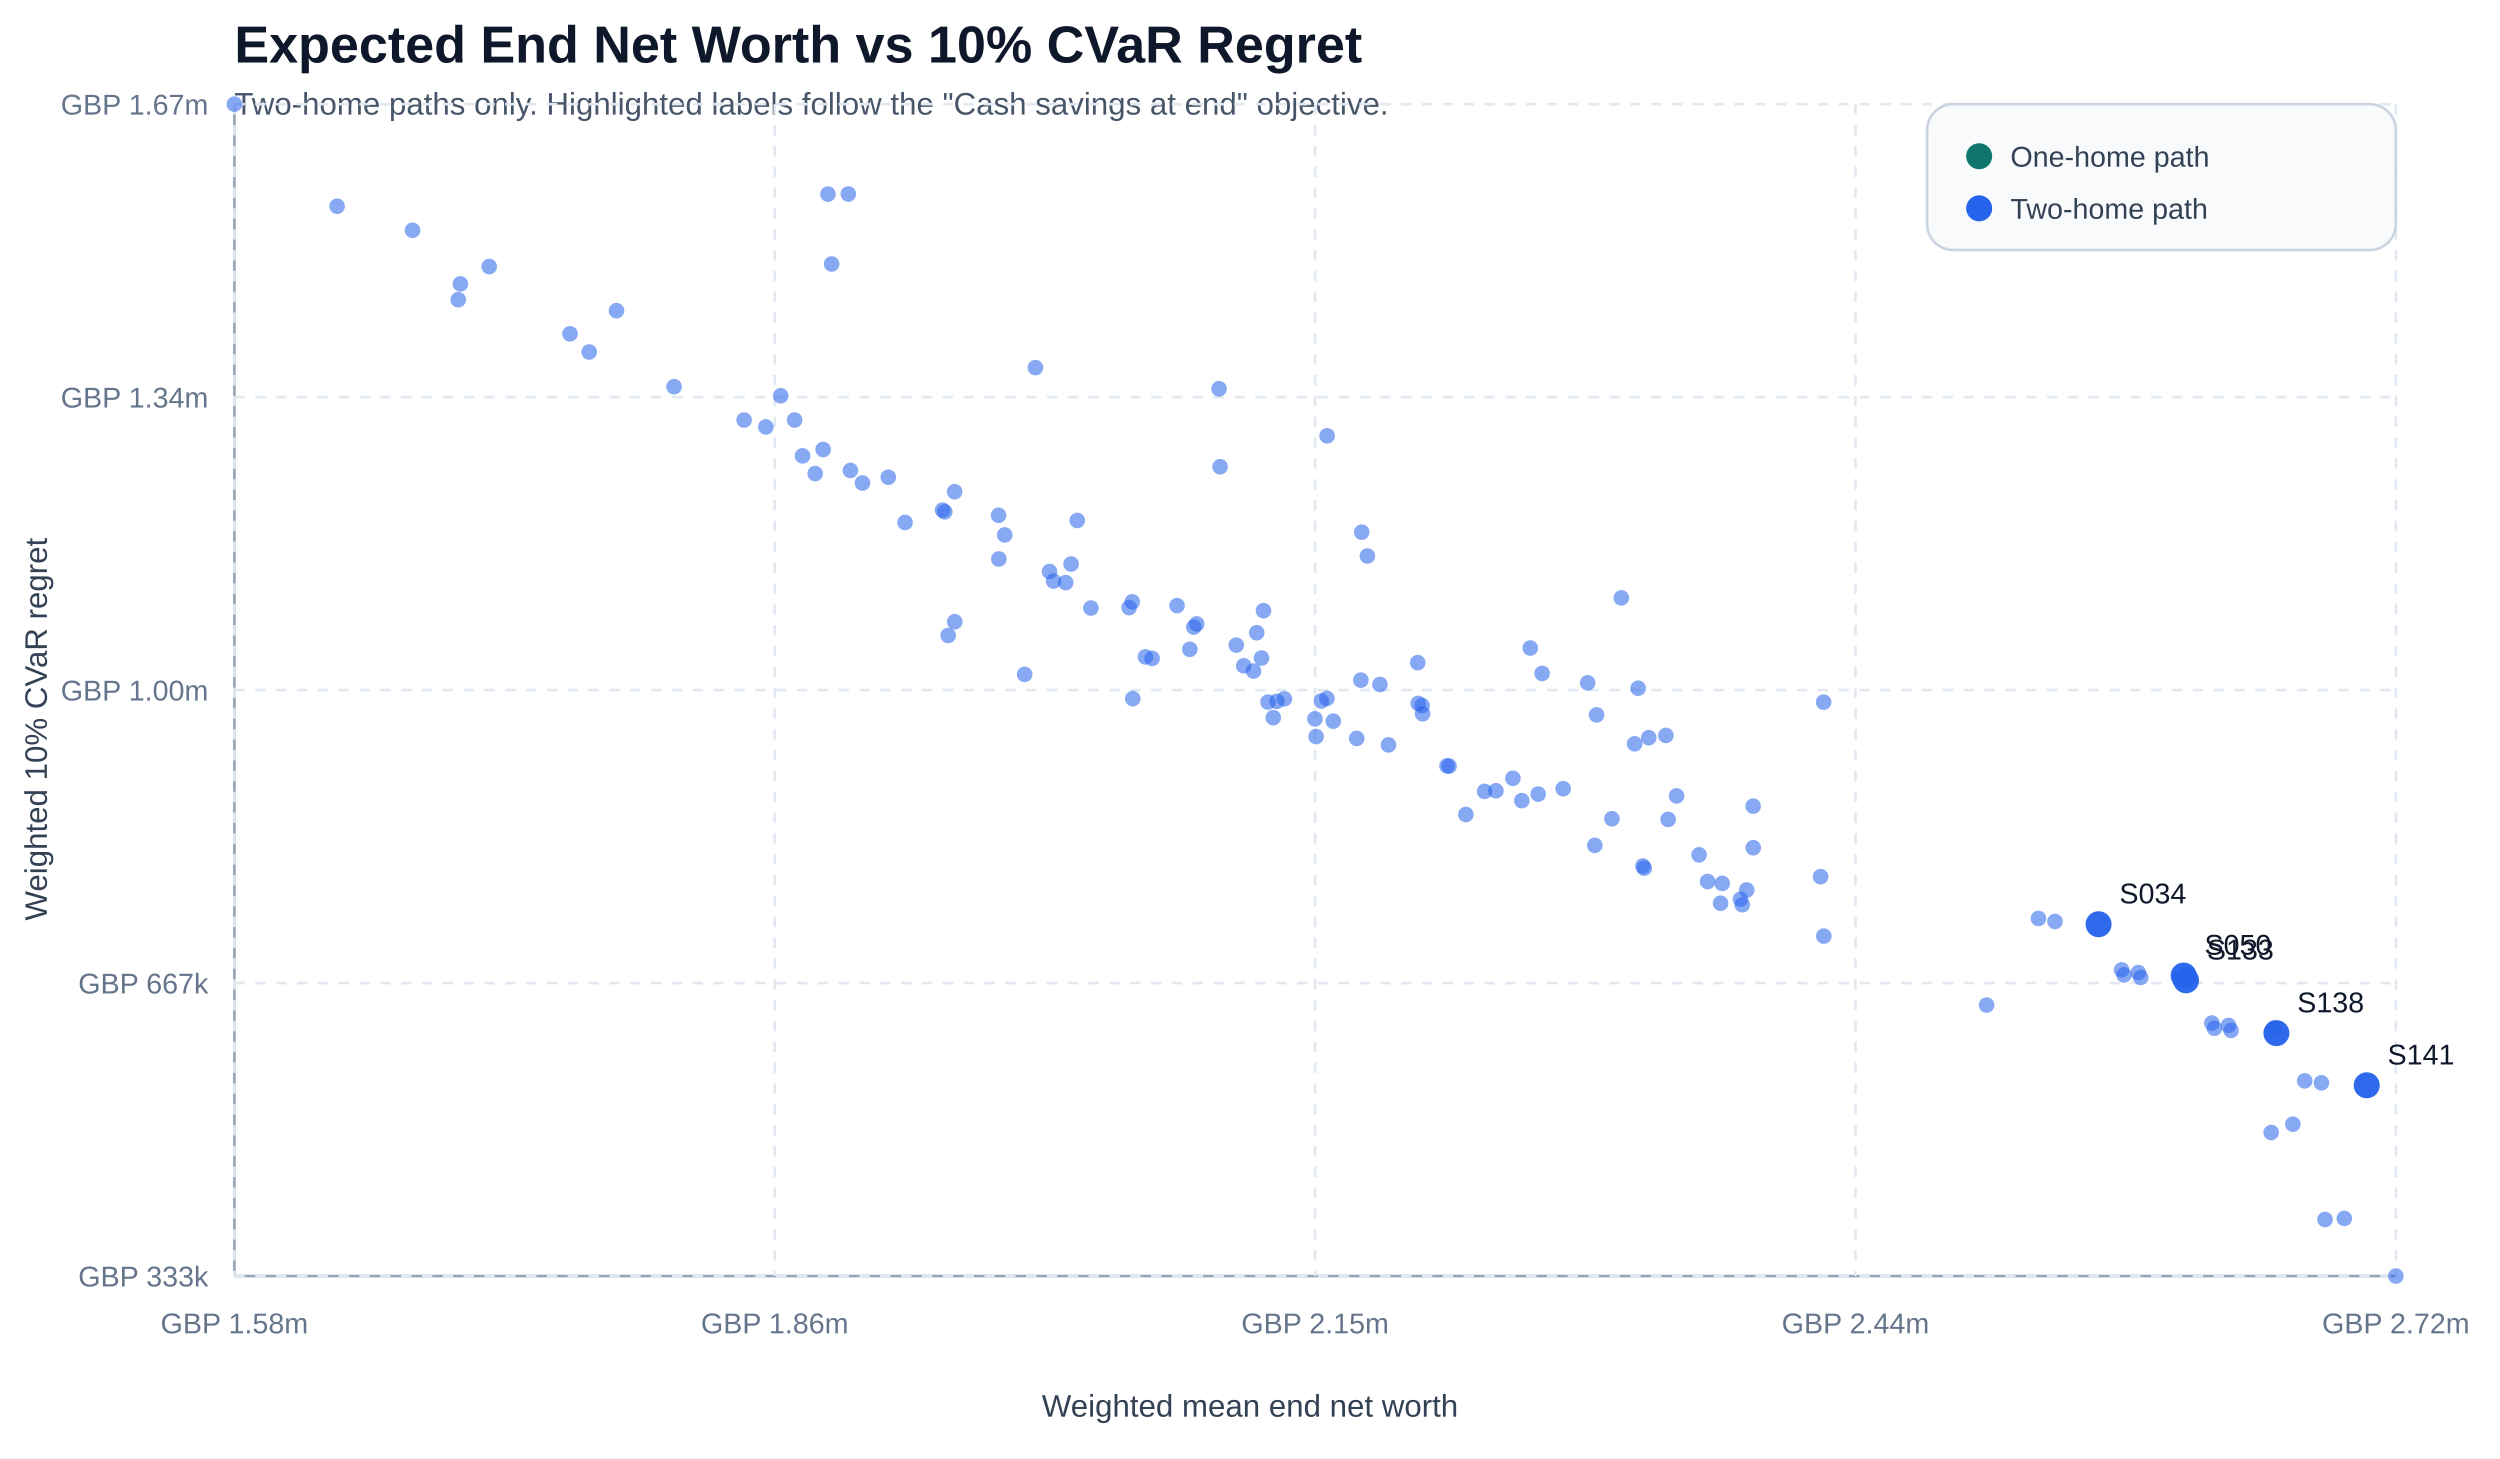
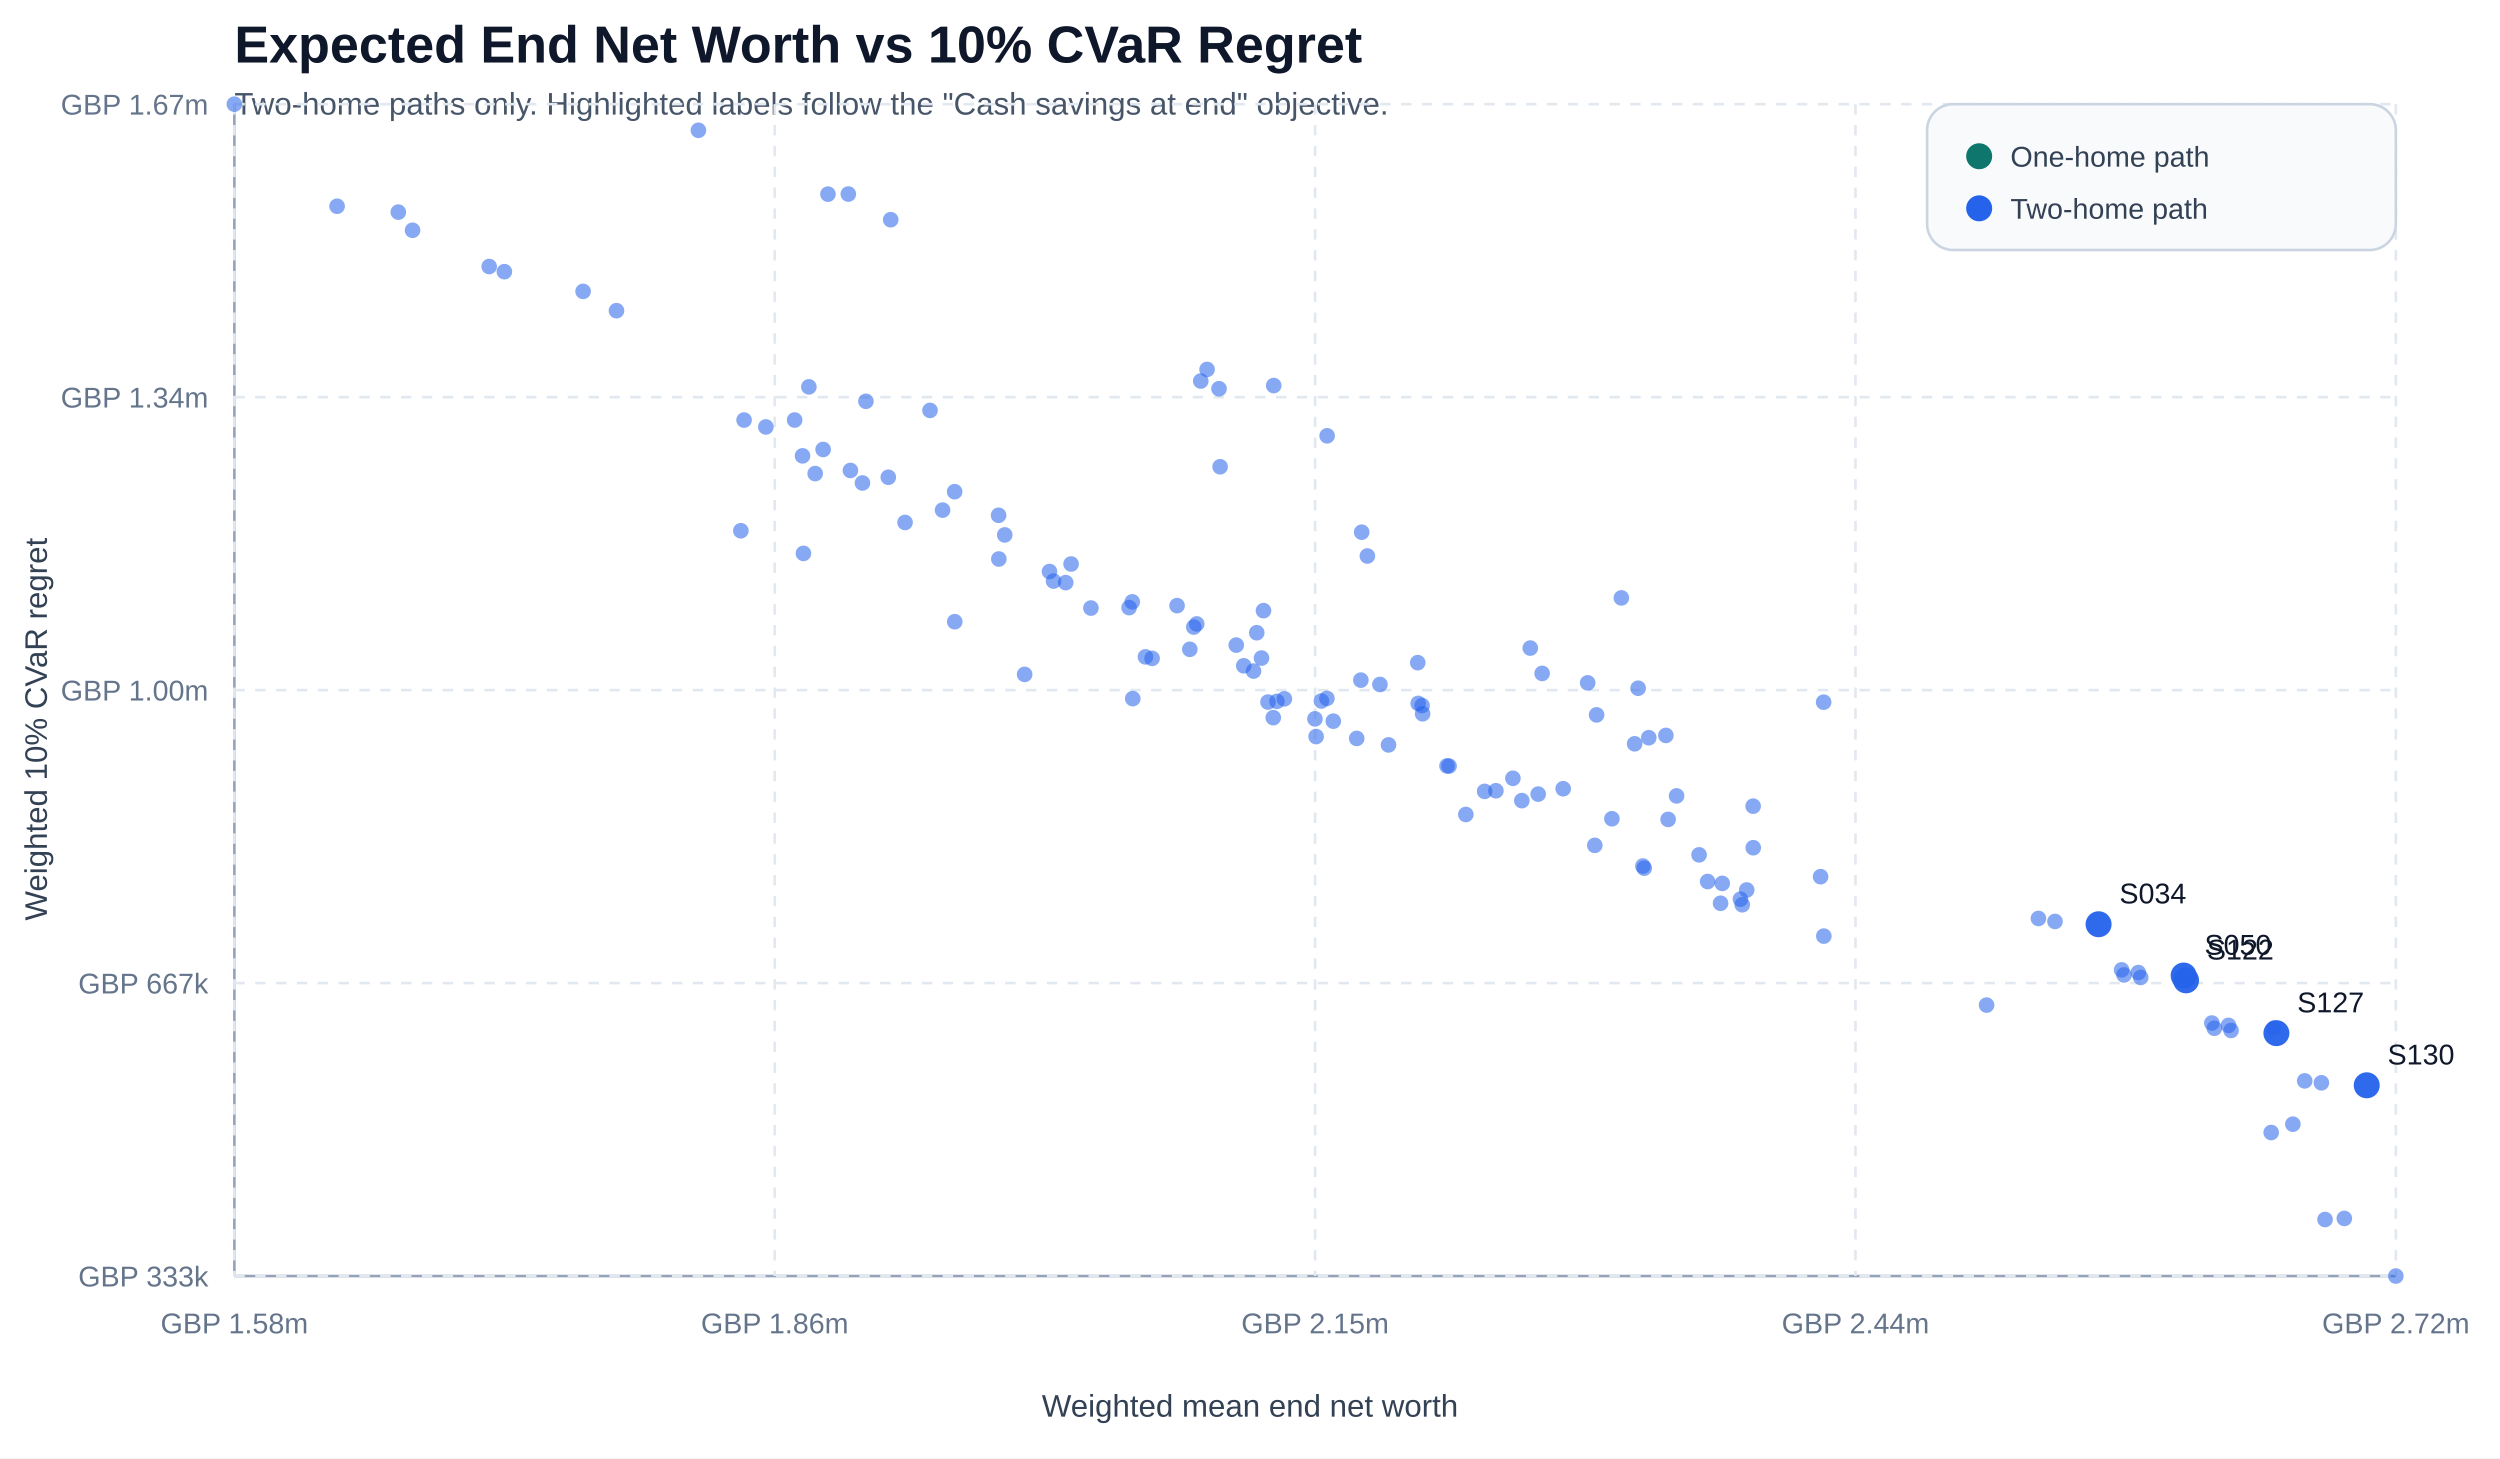
<svg xmlns="http://www.w3.org/2000/svg" width="960" height="560" viewBox="0 0 960 560">
  <rect width="960" height="560" fill="#ffffff" />
  <text x="90" y="24" font-size="20" font-family="Arial, sans-serif" font-weight="700" fill="#0f172a">Expected End Net Worth vs 10% CVaR Regret</text>
  <text x="90" y="44" font-size="12" font-family="Arial, sans-serif" fill="#475569">Two-home paths only. Highlighted labels follow the "Cash savings at end" objective.</text>
  <line x1="90" y1="490" x2="920" y2="490" stroke="#94a3b8" />
  <line x1="90" y1="40" x2="90" y2="490" stroke="#94a3b8" />
  <line x1="90" y1="40" x2="90" y2="490" stroke="#e2e8f0" stroke-dasharray="4 4" />
  <line x1="90" y1="490" x2="920" y2="490" stroke="#e2e8f0" stroke-dasharray="4 4" />
  <text x="90" y="512" text-anchor="middle" font-size="11" font-family="Arial, sans-serif" fill="#64748b">GBP 1.58m</text>
  <text x="80" y="494" text-anchor="end" font-size="11" font-family="Arial, sans-serif" fill="#64748b">GBP 333k</text>
  <line x1="297.5" y1="40" x2="297.5" y2="490" stroke="#e2e8f0" stroke-dasharray="4 4" />
  <line x1="90" y1="377.5" x2="920" y2="377.5" stroke="#e2e8f0" stroke-dasharray="4 4" />
  <text x="297.5" y="512" text-anchor="middle" font-size="11" font-family="Arial, sans-serif" fill="#64748b">GBP 1.86m</text>
  <text x="80" y="381.5" text-anchor="end" font-size="11" font-family="Arial, sans-serif" fill="#64748b">GBP 667k</text>
  <line x1="505" y1="40" x2="505" y2="490" stroke="#e2e8f0" stroke-dasharray="4 4" />
  <line x1="90" y1="265" x2="920" y2="265" stroke="#e2e8f0" stroke-dasharray="4 4" />
  <text x="505" y="512" text-anchor="middle" font-size="11" font-family="Arial, sans-serif" fill="#64748b">GBP 2.15m</text>
  <text x="80" y="269" text-anchor="end" font-size="11" font-family="Arial, sans-serif" fill="#64748b">GBP 1.00m</text>
  <line x1="712.5" y1="40" x2="712.5" y2="490" stroke="#e2e8f0" stroke-dasharray="4 4" />
  <line x1="90" y1="152.5" x2="920" y2="152.5" stroke="#e2e8f0" stroke-dasharray="4 4" />
  <text x="712.5" y="512" text-anchor="middle" font-size="11" font-family="Arial, sans-serif" fill="#64748b">GBP 2.44m</text>
  <text x="80" y="156.5" text-anchor="end" font-size="11" font-family="Arial, sans-serif" fill="#64748b">GBP 1.34m</text>
  <line x1="920" y1="40" x2="920" y2="490" stroke="#e2e8f0" stroke-dasharray="4 4" />
  <line x1="90" y1="40" x2="920" y2="40" stroke="#e2e8f0" stroke-dasharray="4 4" />
  <text x="920" y="512" text-anchor="middle" font-size="11" font-family="Arial, sans-serif" fill="#64748b">GBP 2.72m</text>
  <text x="80" y="44" text-anchor="end" font-size="11" font-family="Arial, sans-serif" fill="#64748b">GBP 1.67m</text>
  <polyline points="920,490" fill="none" stroke="#0f766e" stroke-width="2.5" />
  <circle cx="493.206" cy="268.352" r="3" fill="#2563eb" opacity="0.55" />
  <circle cx="556.45" cy="294.17" r="3" fill="#2563eb" opacity="0.55" />
  <circle cx="533.185" cy="286.042" r="3" fill="#2563eb" opacity="0.55" />
  <circle cx="612.4" cy="324.614" r="3" fill="#2563eb" opacity="0.55" />
  <circle cx="456.886" cy="249.338" r="3" fill="#2563eb" opacity="0.55" />
  <circle cx="555.642" cy="294.105" r="3" fill="#2563eb" opacity="0.55" />
  <circle cx="507.412" cy="269.185" r="3" fill="#2563eb" opacity="0.55" />
  <circle cx="418.918" cy="233.496" r="3" fill="#2563eb" opacity="0.55" />
  <circle cx="584.376" cy="307.441" r="3" fill="#2563eb" opacity="0.55" />
  <circle cx="481.358" cy="257.686" r="3" fill="#2563eb" opacity="0.55" />
  <circle cx="477.601" cy="255.661" r="3" fill="#2563eb" opacity="0.55" />
  <circle cx="630.873" cy="332.556" r="3" fill="#2563eb" opacity="0.55" />
  <circle cx="484.412" cy="252.699" r="3" fill="#2563eb" opacity="0.55" />
  <circle cx="458.408" cy="240.79" r="3" fill="#2563eb" opacity="0.55" />
  <circle cx="383.555" cy="214.656" r="3" fill="#2563eb" opacity="0.55" />
  <circle cx="433.577" cy="233.325" r="3" fill="#2563eb" opacity="0.55" />
  <circle cx="403.006" cy="219.469" r="3" fill="#2563eb" opacity="0.55" />
  <circle cx="434.98" cy="268.269" r="3" fill="#2563eb" opacity="0.55" />
  <circle cx="544.574" cy="270.106" r="3" fill="#2563eb" opacity="0.55" />
  <circle cx="529.886" cy="262.833" r="3" fill="#2563eb" opacity="0.55" />
  <circle cx="411.298" cy="216.575" r="3" fill="#2563eb" opacity="0.55" />
  <circle cx="670.74" cy="341.754" r="3" fill="#2563eb" opacity="0.55" />
  <circle cx="673.203" cy="309.56" r="3" fill="#2563eb" opacity="0.55" />
  <circle cx="511.989" cy="276.93" r="3" fill="#2563eb" opacity="0.55" />
  <circle cx="669.032" cy="347.423" r="3" fill="#2563eb" opacity="0.55" />
  <circle cx="590.659" cy="304.942" r="3" fill="#2563eb" opacity="0.55" />
  <circle cx="409.229" cy="223.723" r="3" fill="#2563eb" opacity="0.55" />
  <circle cx="347.541" cy="200.623" r="3" fill="#2563eb" opacity="0.55" />
  <circle cx="673.246" cy="325.525" r="3" fill="#2563eb" opacity="0.55" />
  <circle cx="509.531" cy="268.19" r="3" fill="#2563eb" opacity="0.55" />
  <circle cx="434.792" cy="231.111" r="3" fill="#2563eb" opacity="0.55" />
  <circle cx="660.694" cy="346.85" r="3" fill="#2563eb" opacity="0.55" />
  <circle cx="361.945" cy="195.886" r="3" fill="#2563eb" opacity="0.55" />
  <circle cx="385.816" cy="205.407" r="3" fill="#2563eb" opacity="0.55" />
  <circle cx="600.258" cy="302.873" r="3" fill="#2563eb" opacity="0.55" />
  <circle cx="643.803" cy="305.628" r="3" fill="#2563eb" opacity="0.55" />
  <circle cx="920" cy="490" r="3" fill="#2563eb" opacity="0.55" />
  <circle cx="668.329" cy="345.286" r="3" fill="#2563eb" opacity="0.55" />
  <circle cx="618.974" cy="314.402" r="3" fill="#2563eb" opacity="0.55" />
  <circle cx="633.128" cy="283.283" r="3" fill="#2563eb" opacity="0.55" />
  <circle cx="490.347" cy="269.316" r="3" fill="#2563eb" opacity="0.55" />
  <circle cx="652.444" cy="328.262" r="3" fill="#2563eb" opacity="0.55" />
  <circle cx="592.178" cy="258.593" r="3" fill="#2563eb" opacity="0.55" />
  <circle cx="639.697" cy="282.403" r="3" fill="#2563eb" opacity="0.55" />
  <circle cx="580.952" cy="298.865" r="3" fill="#2563eb" opacity="0.55" />
  <circle cx="640.558" cy="314.653" r="3" fill="#2563eb" opacity="0.55" />
  <circle cx="900.225" cy="467.879" r="3" fill="#2563eb" opacity="0.55" />
  <circle cx="700.348" cy="359.465" r="3" fill="#2563eb" opacity="0.55" />
  <circle cx="892.812" cy="468.293" r="3" fill="#2563eb" opacity="0.55" />
  <circle cx="520.978" cy="283.553" r="3" fill="#2563eb" opacity="0.55" />
  <circle cx="562.885" cy="312.762" r="3" fill="#2563eb" opacity="0.55" />
  <circle cx="341.109" cy="183.266" r="3" fill="#2563eb" opacity="0.55" />
  <circle cx="629.04" cy="264.281" r="3" fill="#2563eb" opacity="0.55" />
  <circle cx="504.938" cy="276.045" r="3" fill="#2563eb" opacity="0.55" />
  <circle cx="872.139" cy="434.892" r="3" fill="#2563eb" opacity="0.55" />
  <circle cx="880.457" cy="431.684" r="3" fill="#2563eb" opacity="0.55" />
  <circle cx="326.561" cy="180.656" r="3" fill="#2563eb" opacity="0.55" />
  <circle cx="313.028" cy="181.851" r="3" fill="#2563eb" opacity="0.55" />
  <circle cx="908.824" cy="416.758" r="5" fill="#2563eb" opacity="0.95" />
-   <text x="916.824" y="408.758" font-size="11" font-family="Arial, sans-serif" fill="#0f172a">S141</text>
+   <text x="916.824" y="408.758" font-size="11" font-family="Arial, sans-serif" fill="#0f172a">S130</text>
  <circle cx="331.189" cy="185.466" r="3" fill="#2563eb" opacity="0.55" />
  <circle cx="587.624" cy="248.859" r="3" fill="#2563eb" opacity="0.55" />
  <circle cx="891.417" cy="415.797" r="3" fill="#2563eb" opacity="0.55" />
  <circle cx="609.672" cy="262.217" r="3" fill="#2563eb" opacity="0.55" />
  <circle cx="474.724" cy="247.715" r="3" fill="#2563eb" opacity="0.55" />
-   <circle cx="362.801" cy="196.547" r="3" fill="#2563eb" opacity="0.55" />
  <circle cx="885.004" cy="415.056" r="3" fill="#2563eb" opacity="0.55" />
  <circle cx="661.35" cy="339.225" r="3" fill="#2563eb" opacity="0.55" />
  <circle cx="655.727" cy="338.509" r="3" fill="#2563eb" opacity="0.55" />
  <circle cx="294.089" cy="163.942" r="3" fill="#2563eb" opacity="0.55" />
  <circle cx="613.092" cy="274.515" r="3" fill="#2563eb" opacity="0.55" />
  <circle cx="627.702" cy="285.619" r="3" fill="#2563eb" opacity="0.55" />
  <circle cx="874.133" cy="396.731" r="5" fill="#2563eb" opacity="0.95" />
-   <text x="882.133" y="388.731" font-size="11" font-family="Arial, sans-serif" fill="#0f172a">S138</text>
+   <text x="882.133" y="388.731" font-size="11" font-family="Arial, sans-serif" fill="#0f172a">S127</text>
  <circle cx="525.074" cy="213.501" r="3" fill="#2563eb" opacity="0.55" />
  <circle cx="873.165" cy="394.814" r="3" fill="#2563eb" opacity="0.55" />
  <circle cx="285.73" cy="161.307" r="3" fill="#2563eb" opacity="0.55" />
  <circle cx="485.18" cy="234.486" r="3" fill="#2563eb" opacity="0.55" />
  <circle cx="316.08" cy="172.604" r="3" fill="#2563eb" opacity="0.55" />
  <circle cx="856.726" cy="395.698" r="3" fill="#2563eb" opacity="0.55" />
  <circle cx="570.106" cy="303.885" r="3" fill="#2563eb" opacity="0.55" />
  <circle cx="855.759" cy="393.746" r="3" fill="#2563eb" opacity="0.55" />
  <circle cx="574.432" cy="303.65" r="3" fill="#2563eb" opacity="0.55" />
  <circle cx="850.313" cy="394.852" r="3" fill="#2563eb" opacity="0.55" />
  <circle cx="849.345" cy="392.844" r="3" fill="#2563eb" opacity="0.55" />
  <circle cx="762.85" cy="385.955" r="3" fill="#2563eb" opacity="0.55" />
  <circle cx="522.567" cy="261.167" r="3" fill="#2563eb" opacity="0.55" />
  <circle cx="839.442" cy="376.455" r="5" fill="#2563eb" opacity="0.95" />
-   <text x="847.442" y="368.455" font-size="11" font-family="Arial, sans-serif" fill="#0f172a">S133</text>
+   <text x="847.442" y="368.455" font-size="11" font-family="Arial, sans-serif" fill="#0f172a">S122</text>
  <circle cx="699.1" cy="336.646" r="3" fill="#2563eb" opacity="0.55" />
  <circle cx="838.519" cy="374.605" r="5" fill="#2563eb" opacity="0.95" />
  <text x="846.519" y="366.605" font-size="11" font-family="Arial, sans-serif" fill="#0f172a">S050</text>
  <circle cx="442.407" cy="252.821" r="3" fill="#2563eb" opacity="0.55" />
  <circle cx="822.035" cy="375.343" r="3" fill="#2563eb" opacity="0.55" />
  <circle cx="439.851" cy="252.237" r="3" fill="#2563eb" opacity="0.55" />
  <circle cx="821.115" cy="373.46" r="3" fill="#2563eb" opacity="0.55" />
  <circle cx="544.408" cy="254.459" r="3" fill="#2563eb" opacity="0.55" />
  <circle cx="546.088" cy="270.938" r="3" fill="#2563eb" opacity="0.55" />
  <circle cx="815.622" cy="374.372" r="3" fill="#2563eb" opacity="0.55" />
  <circle cx="814.703" cy="372.432" r="3" fill="#2563eb" opacity="0.55" />
  <circle cx="631.384" cy="333.375" r="3" fill="#2563eb" opacity="0.55" />
  <circle cx="366.622" cy="238.738" r="3" fill="#2563eb" opacity="0.55" />
  <circle cx="468.519" cy="179.238" r="3" fill="#2563eb" opacity="0.55" />
  <circle cx="522.884" cy="204.362" r="3" fill="#2563eb" opacity="0.55" />
  <circle cx="482.589" cy="242.973" r="3" fill="#2563eb" opacity="0.55" />
  <circle cx="805.856" cy="354.913" r="5" fill="#2563eb" opacity="0.95" />
  <text x="813.856" y="346.913" font-size="11" font-family="Arial, sans-serif" fill="#0f172a">S034</text>
  <circle cx="459.547" cy="239.593" r="3" fill="#2563eb" opacity="0.55" />
  <circle cx="789.113" cy="353.842" r="3" fill="#2563eb" opacity="0.55" />
  <circle cx="782.758" cy="352.689" r="3" fill="#2563eb" opacity="0.55" />
-   <circle cx="258.844" cy="148.486" r="3" fill="#2563eb" opacity="0.55" />
-   <circle cx="413.666" cy="199.865" r="3" fill="#2563eb" opacity="0.55" />
  <circle cx="488.939" cy="275.579" r="3" fill="#2563eb" opacity="0.55" />
  <circle cx="505.385" cy="282.846" r="3" fill="#2563eb" opacity="0.55" />
-   <circle cx="218.898" cy="128.186" r="3" fill="#2563eb" opacity="0.55" />
-   <circle cx="397.6" cy="141.167" r="3" fill="#2563eb" opacity="0.55" />
-   <circle cx="364.104" cy="244.027" r="3" fill="#2563eb" opacity="0.55" />
  <circle cx="393.461" cy="258.964" r="3" fill="#2563eb" opacity="0.55" />
  <circle cx="700.278" cy="269.639" r="3" fill="#2563eb" opacity="0.55" />
  <circle cx="404.552" cy="223.127" r="3" fill="#2563eb" opacity="0.55" />
  <circle cx="546.282" cy="274.095" r="3" fill="#2563eb" opacity="0.55" />
-   <circle cx="319.341" cy="101.377" r="3" fill="#2563eb" opacity="0.55" />
-   <circle cx="226.245" cy="135.163" r="3" fill="#2563eb" opacity="0.55" />
-   <circle cx="299.799" cy="151.971" r="3" fill="#2563eb" opacity="0.55" />
  <circle cx="622.601" cy="229.591" r="3" fill="#2563eb" opacity="0.55" />
-   <circle cx="176.788" cy="109.023" r="3" fill="#2563eb" opacity="0.55" />
  <circle cx="486.902" cy="269.593" r="3" fill="#2563eb" opacity="0.55" />
+   <circle cx="461.087" cy="146.311" r="3" fill="#2563eb" opacity="0.55" />
+   <circle cx="332.522" cy="154.1" r="3" fill="#2563eb" opacity="0.55" />
  <circle cx="451.993" cy="232.566" r="3" fill="#2563eb" opacity="0.55" />
-   <circle cx="175.976" cy="115.087" r="3" fill="#2563eb" opacity="0.55" />
+   <circle cx="284.484" cy="203.813" r="3" fill="#2563eb" opacity="0.55" />
  <circle cx="509.613" cy="167.347" r="3" fill="#2563eb" opacity="0.55" />
+   <circle cx="463.509" cy="141.868" r="3" fill="#2563eb" opacity="0.55" />
+   <circle cx="489.105" cy="148.053" r="3" fill="#2563eb" opacity="0.55" />
+   <circle cx="308.525" cy="212.506" r="3" fill="#2563eb" opacity="0.55" />
  <circle cx="383.457" cy="197.872" r="3" fill="#2563eb" opacity="0.55" />
  <circle cx="366.585" cy="188.816" r="3" fill="#2563eb" opacity="0.55" />
  <circle cx="468.102" cy="149.28" r="3" fill="#2563eb" opacity="0.55" />
+   <circle cx="357.123" cy="157.594" r="3" fill="#2563eb" opacity="0.55" />
+   <circle cx="310.607" cy="148.556" r="3" fill="#2563eb" opacity="0.55" />
  <circle cx="308.172" cy="175.047" r="3" fill="#2563eb" opacity="0.55" />
+   <circle cx="342.029" cy="84.367" r="3" fill="#2563eb" opacity="0.55" />
+   <circle cx="223.911" cy="111.892" r="3" fill="#2563eb" opacity="0.55" />
  <circle cx="305.141" cy="161.291" r="3" fill="#2563eb" opacity="0.55" />
  <circle cx="236.728" cy="119.298" r="3" fill="#2563eb" opacity="0.55" />
+   <circle cx="268.195" cy="50.037" r="3" fill="#2563eb" opacity="0.55" />
+   <circle cx="152.951" cy="81.459" r="3" fill="#2563eb" opacity="0.55" />
+   <circle cx="193.678" cy="104.325" r="3" fill="#2563eb" opacity="0.55" />
  <circle cx="325.758" cy="74.51" r="3" fill="#2563eb" opacity="0.55" />
  <circle cx="317.931" cy="74.55" r="3" fill="#2563eb" opacity="0.55" />
  <circle cx="187.846" cy="102.351" r="3" fill="#2563eb" opacity="0.55" />
  <circle cx="158.413" cy="88.43" r="3" fill="#2563eb" opacity="0.55" />
  <circle cx="129.443" cy="79.194" r="3" fill="#2563eb" opacity="0.55" />
  <circle cx="90" cy="40" r="3" fill="#2563eb" opacity="0.55" />
  <text x="480" y="544" text-anchor="middle" font-size="12" font-family="Arial, sans-serif" fill="#334155">Weighted mean end net worth</text>
  <text x="18" y="280" transform="rotate(-90 18 280)" text-anchor="middle" font-size="12" font-family="Arial, sans-serif" fill="#334155">Weighted 10% CVaR regret</text>
  <rect x="740" y="40" width="180" height="56" rx="10" fill="#f8fafc" stroke="#cbd5e1" />
  <circle cx="760" cy="60" r="5" fill="#0f766e" />
  <text x="772" y="64" font-size="11" font-family="Arial, sans-serif" fill="#334155">One-home path</text>
  <circle cx="760" cy="80" r="5" fill="#2563eb" />
  <text x="772" y="84" font-size="11" font-family="Arial, sans-serif" fill="#334155">Two-home path</text>
</svg>
